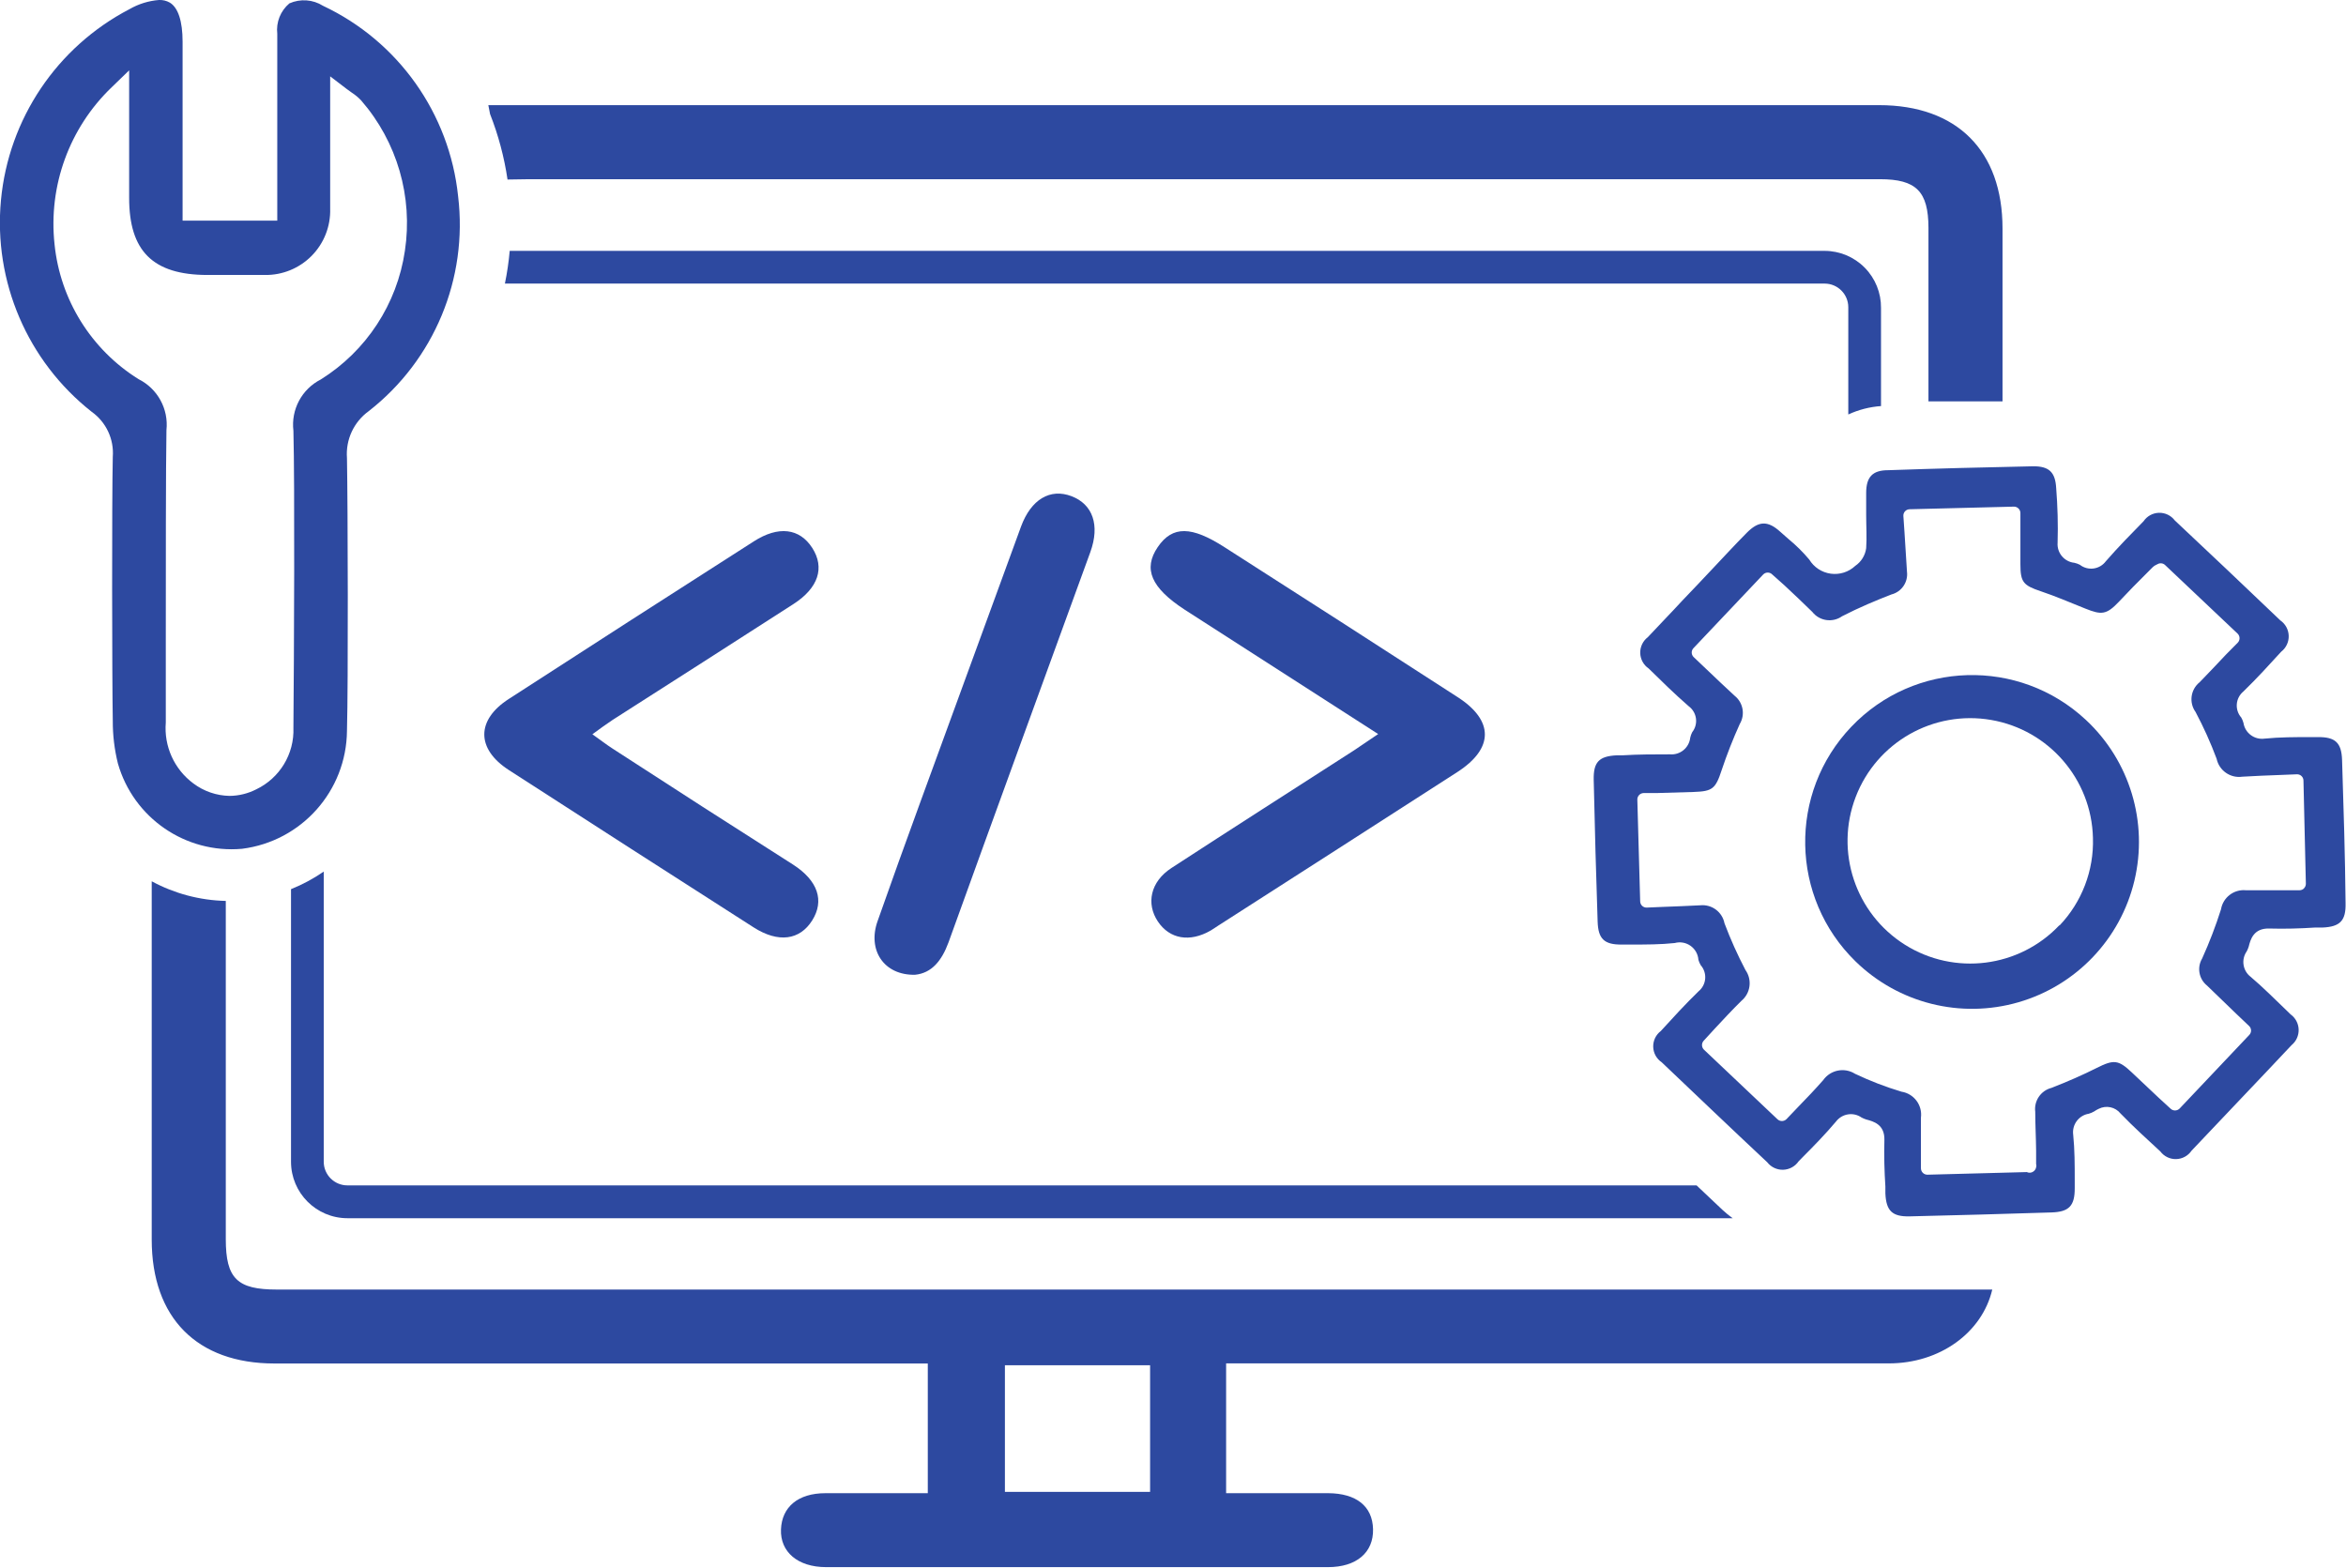
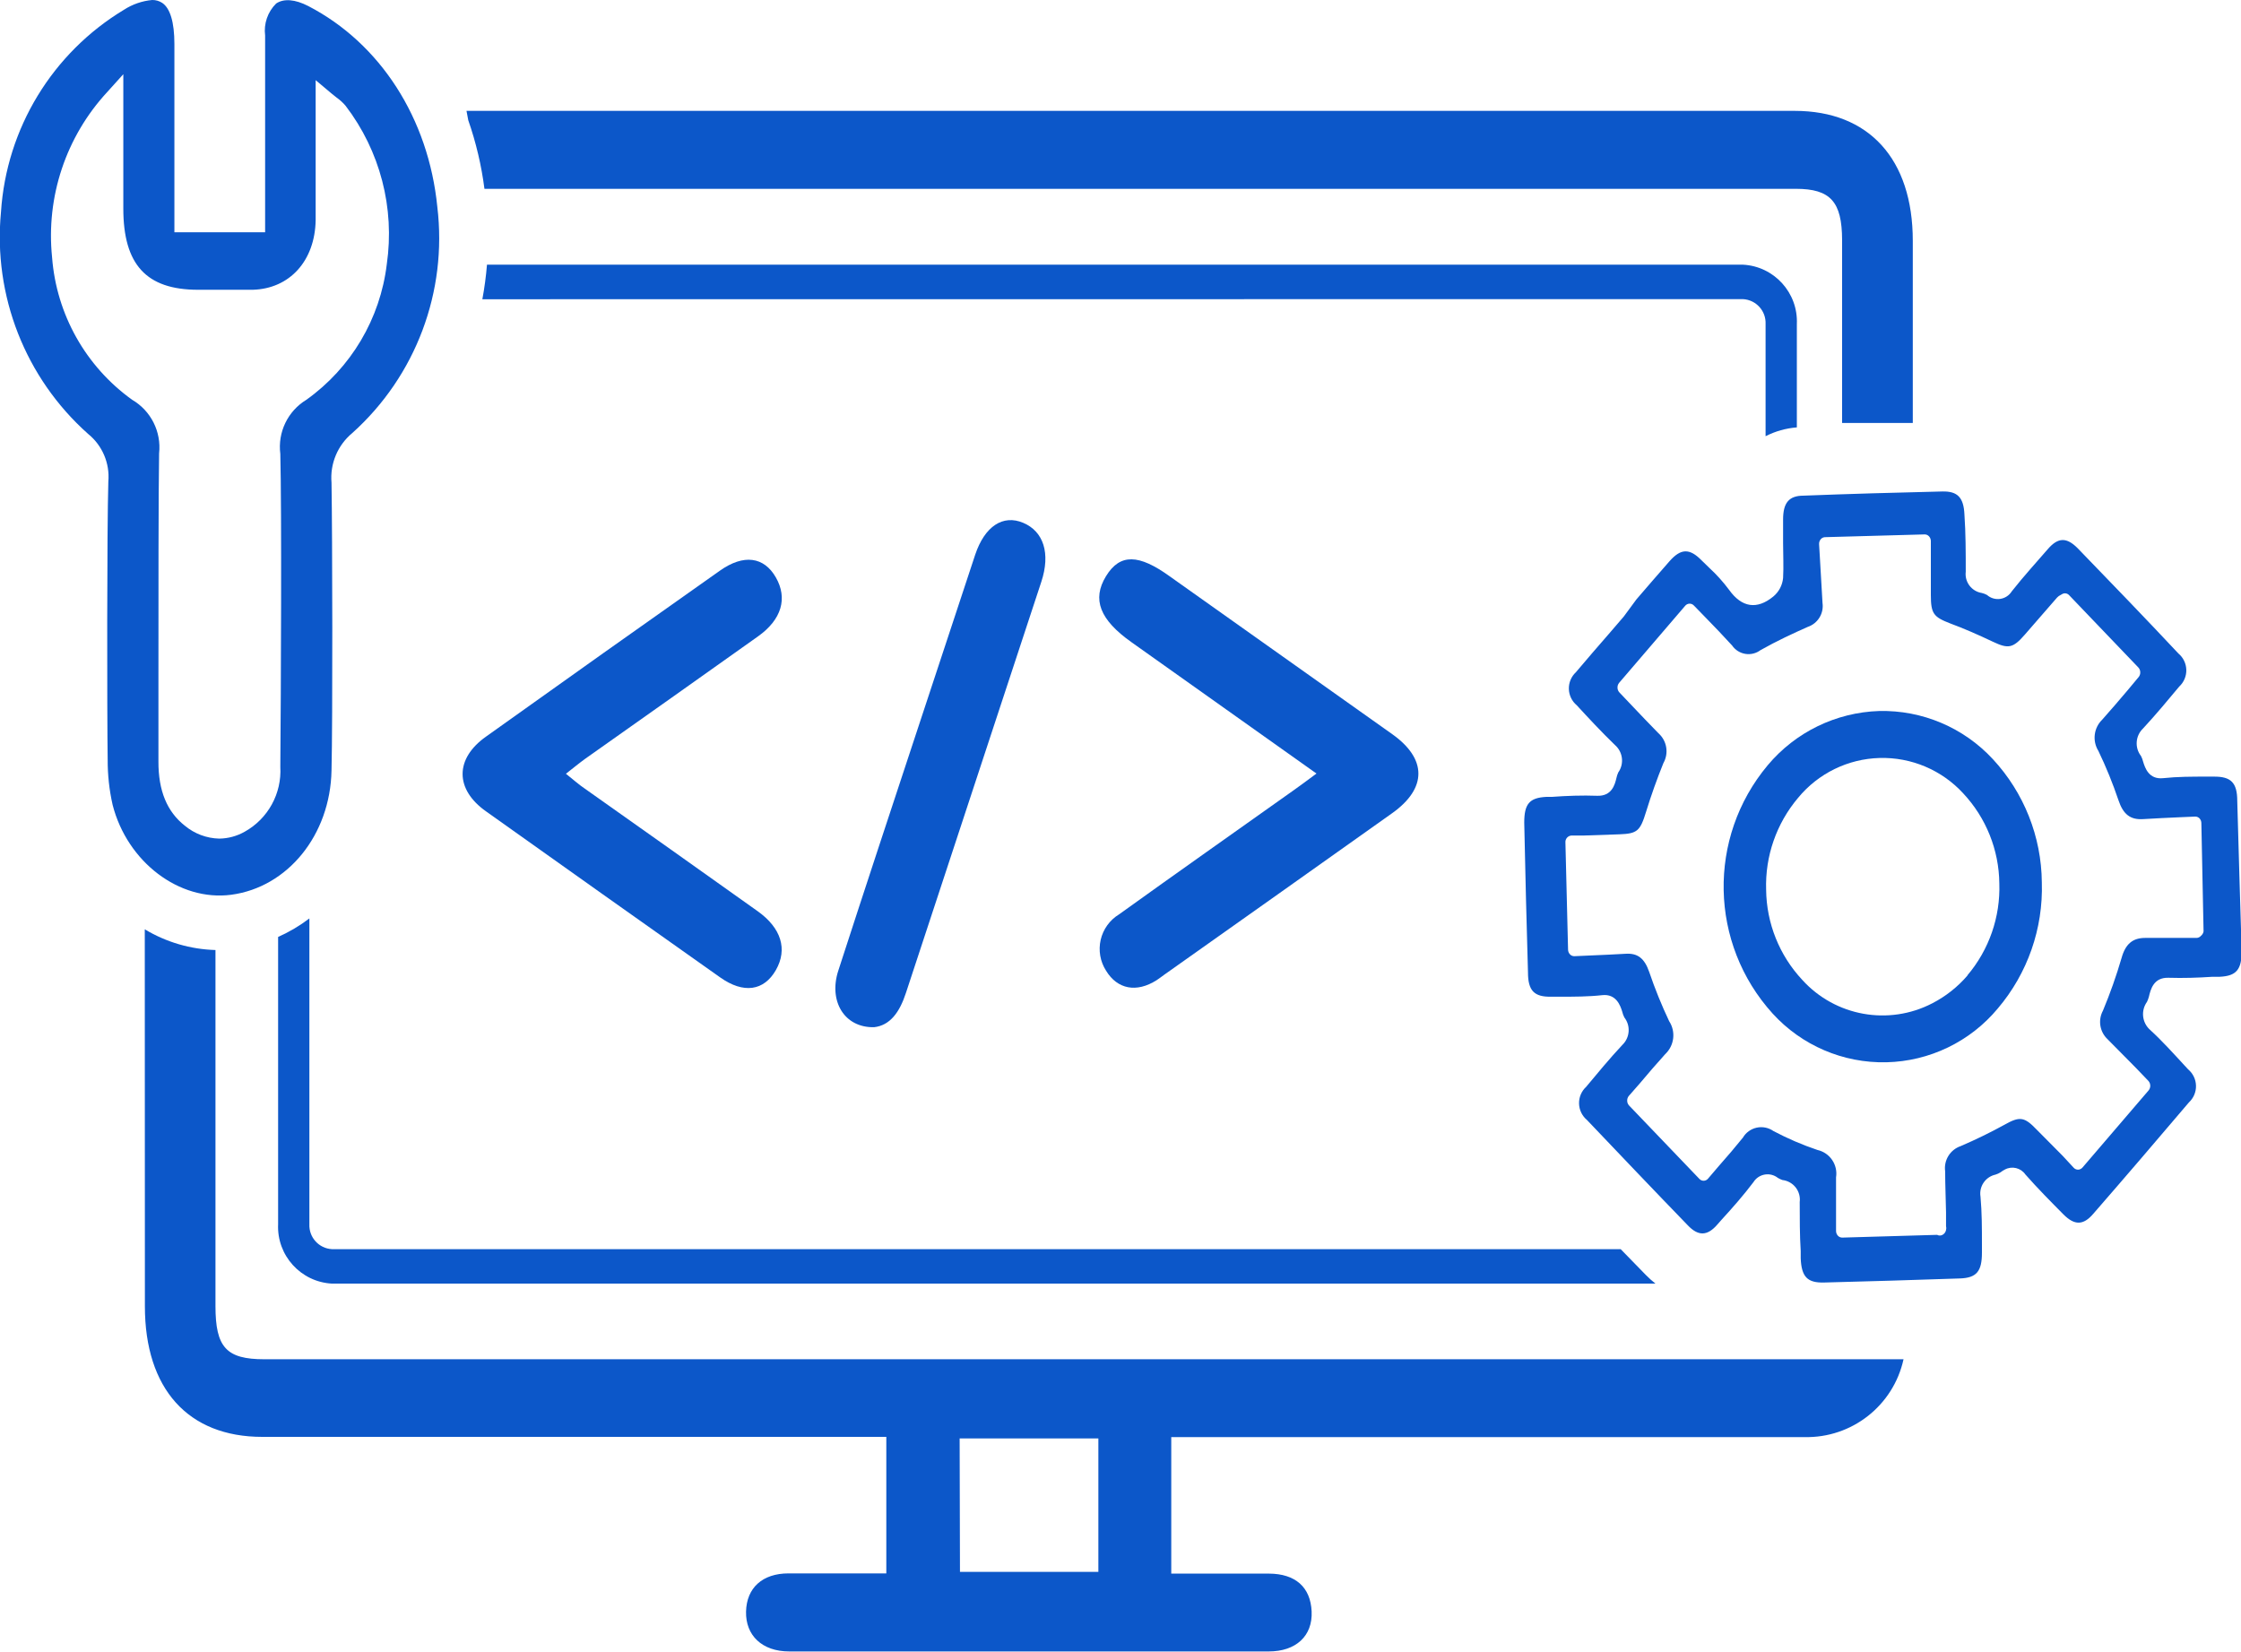
- <svg xmlns="http://www.w3.org/2000/svg" viewBox="0 0 215.08 143.69">
+ <svg xmlns="http://www.w3.org/2000/svg" viewBox="0 0 203.54 150">
  <defs>
-     <style>.cls-1{fill:#2d49a0;}</style>
+     <style>.cls-1{fill:#0c57c9;}</style>
  </defs>
  <g id="圖層_2" data-name="圖層 2">
    <g id="圖層_1-2" data-name="圖層 1">
-       <path class="cls-1" d="M54.31,67.32c.72.51,1.26.93,1.83,1.3Q64.42,74,72.71,79.27c2.28,1.47,2.89,3.31,1.75,5.12s-3.1,2.08-5.36.64Q57.86,77.84,46.65,70.6c-3-1.94-3-4.59,0-6.52q11.2-7.25,22.45-14.44c2.27-1.46,4.21-1.21,5.37.6s.56,3.66-1.71,5.13Q64.46,60.71,56.17,66C55.59,66.39,55,66.81,54.31,67.32Z" />
-       <path class="cls-1" d="M126.35,67.3,108.6,55.89c-3.06-2-3.82-3.73-2.46-5.73s3.13-1.91,6.11,0Q122.95,57,133.63,63.91c3.34,2.15,3.33,4.7,0,6.86q-10.95,7.05-21.92,14.08c-.24.15-.47.32-.71.46-1.92,1.11-3.77.79-4.85-.83s-.7-3.63,1.25-4.9c5.56-3.62,11.15-7.19,16.73-10.78C124.75,68.39,125.38,67.95,126.35,67.3Z" />
-       <path class="cls-1" d="M83.89,89.37c-2.87.06-4.38-2.28-3.43-4.93C83,77.21,85.68,70,88.31,62.77q2.64-7.26,5.3-14.5c.92-2.49,2.67-3.52,4.62-2.78s2.63,2.65,1.73,5.13c-4.34,11.93-8.7,23.85-13,35.78C86.34,88.08,85.42,89.22,83.89,89.37Z" />
-       <path class="cls-1" d="M13.91,113.65c0,7.17,4.15,11.36,11.26,11.36H85.06V136.9c-3.2,0-6.29,0-9.38,0-2.52,0-4,1.27-4.08,3.32s1.52,3.46,4.15,3.46h46c2.62,0,4.18-1.35,4.13-3.48s-1.56-3.28-4.1-3.3c-3.09,0-6.18,0-9.37,0V125h32.14c9.54,0,19.08,0,28.62,0,4.67,0,8.55-2.81,9.48-6.77H25.38c-3.63,0-4.68-1-4.68-4.63q0-15.49,0-31a15,15,0,0,1-6.79-1.8Q13.91,97.24,13.91,113.65Zm78.22,11.52h13.31v11.61H92.13Z" />
-       <path class="cls-1" d="M48.51,16.43H172.36c3.32,0,4.43,1.12,4.44,4.45q0,6.89,0,13.78V36.8h6.79V20.95c0-7.13-4.18-11.31-11.32-11.31H44.77l.16.82a27.25,27.25,0,0,1,1.6,6Z" />
-       <path class="cls-1" d="M155.54,108.68H31.85a2.17,2.17,0,0,1-2.17-2.17V79.91a15.36,15.36,0,0,1-3,1.61v25a5.18,5.18,0,0,0,5.17,5.17h127a9.29,9.29,0,0,1-.94-.77Z" />
-       <path class="cls-1" d="M167.28,26a2.17,2.17,0,0,1,2.17,2.17V38a8.6,8.6,0,0,1,3-.77v-9A5.18,5.18,0,0,0,167.28,23H46.73a26.78,26.78,0,0,1-.44,3Z" />
-       <path class="cls-1" d="M29.61.53A3.28,3.28,0,0,0,26.53.31,3.17,3.17,0,0,0,25.42,3.1c0,3.33,0,6.66,0,10v7.13H16.74V3.82c0-1.88-.41-3.12-1.17-3.58a1.83,1.83,0,0,0-1-.24,6.41,6.41,0,0,0-2.7.84A22.07,22.07,0,0,0,8.4,37.75a4.64,4.64,0,0,1,1.94,4.14c-.09,4.09-.07,20.17,0,24.2A15.9,15.9,0,0,0,10.81,70a10.84,10.84,0,0,0,11.38,7.82A11,11,0,0,0,31.81,67c.12-4.3.08-20.52,0-25a4.85,4.85,0,0,1,2-4.31A21.69,21.69,0,0,0,42,18,21.8,21.8,0,0,0,29.61.53ZM37.12,23a16.78,16.78,0,0,1-7.71,11.79,4.65,4.65,0,0,0-2.51,4.7c.13,4.85.06,20.66,0,27.24a6,6,0,0,1-3.41,5.64,5.47,5.47,0,0,1-2.45.6,5.7,5.7,0,0,1-3.31-1.14,6.3,6.3,0,0,1-2.53-5.59c0-1.53,0-4.2,0-7.31,0-6.78,0-16.07.06-19.49a4.67,4.67,0,0,0-2.56-4.68A16.55,16.55,0,0,1,5,22.39,17.35,17.35,0,0,1,10.24,8l1.6-1.55V18.15C11.84,23,14,25.2,19,25.21h1.39c1.28,0,2.6,0,3.88,0a5.9,5.9,0,0,0,6-6.07c0-1.16,0-2.33,0-3.49q0-.79,0-1.58V7l1.52,1.16.47.34a4.51,4.51,0,0,1,.86.72A17.11,17.11,0,0,1,37.12,23Z" />
-       <path class="cls-1" d="M214.72,69.69c-.05-1.6-.62-2.13-2.23-2.11h-.72c-1.37,0-2.79,0-4.16.14a1.72,1.72,0,0,1-1.93-1.44,2.1,2.1,0,0,0-.2-.49,1.67,1.67,0,0,1,.19-2.39c1.23-1.19,2.42-2.5,3.47-3.65a1.78,1.78,0,0,0-.08-2.87c-3.2-3.06-6.46-6.15-9.68-9.17a1.76,1.76,0,0,0-2.86.08c-1.09,1.11-2.32,2.36-3.46,3.67a1.68,1.68,0,0,1-2.38.32,2.13,2.13,0,0,0-.5-.18,1.72,1.72,0,0,1-1.54-1.85c.05-1.65,0-3.35-.13-5-.08-1.47-.66-2-2.09-2-4.48.09-9,.21-13.33.36-1.42,0-2,.63-2,2.08,0,.69,0,1.39,0,2.07,0,1,.07,2,0,3a2.33,2.33,0,0,1-1,1.62,2.74,2.74,0,0,1-4.22-.58,14.5,14.5,0,0,0-1.9-1.88l-.75-.66c-1.16-1.06-2-1-3.08.09s-2.1,2.2-3.15,3.31l-1.34,1.42-1.43,1.5c-1,1.09-2.11,2.22-3.15,3.34a1.77,1.77,0,0,0,.08,2.87c1.11,1.09,2.37,2.33,3.67,3.46a1.67,1.67,0,0,1,.32,2.38,2.11,2.11,0,0,0-.18.5,1.72,1.72,0,0,1-1.85,1.53c-1.44,0-2.92,0-4.36.09l-.53,0c-1.63.08-2.14.62-2.11,2.24.1,4.5.22,8.88.36,13,.05,1.6.61,2.13,2.23,2.11h.84c1.33,0,2.71,0,4-.14A1.72,1.72,0,0,1,155.71,88a2.09,2.09,0,0,0,.21.49,1.67,1.67,0,0,1-.19,2.39c-1.23,1.19-2.42,2.5-3.47,3.65a1.76,1.76,0,0,0,.08,2.86c3.16,3,6.41,6.11,9.68,9.17a1.78,1.78,0,0,0,2.87-.08l.39-.4c1-1,2.1-2.13,3.05-3.26a1.71,1.71,0,0,1,2.34-.36,2.61,2.61,0,0,0,.43.18c.64.17,1.7.44,1.66,1.88s0,2.86.09,4.26l0,.63c.07,1.61.63,2.15,2.24,2.11,4.26-.1,8.65-.22,13-.36,1.6-.05,2.13-.61,2.12-2.23v-.75c0-1.36,0-2.77-.14-4.14a1.72,1.72,0,0,1,1.43-1.93,2.14,2.14,0,0,0,.49-.21,2.74,2.74,0,0,1,.42-.24,1.62,1.62,0,0,1,2,.43c1.18,1.22,2.44,2.36,3.65,3.48a1.76,1.76,0,0,0,2.86-.07c3-3.18,6.13-6.44,9.17-9.68A1.78,1.78,0,0,0,210,93l-.39-.38c-1.05-1-2.14-2.11-3.27-3.06a1.71,1.71,0,0,1-.36-2.34,2.58,2.58,0,0,0,.18-.43c.16-.64.44-1.7,1.88-1.66s2.82,0,4.2-.09l.69,0c1.61-.07,2.15-.63,2.11-2.24C215,78.48,214.86,74.09,214.72,69.69Zm-3.48,11.75a.58.58,0,0,1-.41.18l-1.43,0c-1.14,0-2.33,0-3.51,0a2.11,2.11,0,0,0-2.27,1.75,41.07,41.07,0,0,1-1.73,4.51,1.92,1.92,0,0,0,.45,2.48L205,92.93l1.2,1.14a.58.58,0,0,1,0,.83l-6.38,6.74a.59.59,0,0,1-.83,0l-1.09-1-2.46-2.32c-1.22-1.15-1.64-1.2-3.21-.41-1.29.65-2.64,1.24-4.15,1.83a2,2,0,0,0-1.49,2.19c0,1.19.07,2.4.08,3.57,0,.4,0,.8,0,1.2a.59.59,0,0,1,0,.33.61.61,0,0,1-.34.43.58.58,0,0,1-.51,0l-9.11.24a.59.59,0,0,1-.6-.59v-1.25c0-1.07,0-2.23,0-3.39a2.13,2.13,0,0,0-1.78-2.38,30.07,30.07,0,0,1-4.26-1.64,2.16,2.16,0,0,0-2.92.58c-.74.84-1.49,1.63-2.3,2.46l-1.07,1.12a.59.59,0,0,1-.83,0l-6.74-6.38a.59.59,0,0,1,0-.83l1-1.09c.78-.84,1.59-1.71,2.43-2.54a2.1,2.1,0,0,0,.38-2.84,38.35,38.35,0,0,1-1.92-4.28A2.05,2.05,0,0,0,155.89,83c-1.19.06-2.37.11-3.51.15l-1.4.06a.58.58,0,0,1-.61-.57l-.26-9.33a.59.59,0,0,1,.57-.6l1.19,0,3.41-.1c1.71-.06,2-.28,2.56-2a44.5,44.5,0,0,1,1.66-4.23,2,2,0,0,0-.47-2.59c-.86-.79-1.69-1.58-2.57-2.42l-1.19-1.13a.58.58,0,0,1,0-.83l6.38-6.74a.58.58,0,0,1,.83,0l1.12,1c.84.79,1.71,1.6,2.55,2.43a2,2,0,0,0,2.73.4c1.55-.8,3.16-1.47,4.53-2a1.91,1.91,0,0,0,1.42-2.09c-.07-1.22-.15-2.45-.23-3.64l-.1-1.46a.58.58,0,0,1,.57-.62l9.56-.24a.59.59,0,0,1,.6.58c0,.44,0,.9,0,1.36,0,1.09,0,2.21,0,3.34,0,1.64.26,1.94,1.87,2.48,1.29.43,2.62,1,4.09,1.59s1.93.57,3.06-.62l1.27-1.33L197.36,52a1.08,1.08,0,0,1,.33-.22l.12-.06a.58.58,0,0,1,.69.09l6.65,6.29a.59.59,0,0,1,0,.83L204.09,60c-.79.84-1.61,1.71-2.43,2.55a2,2,0,0,0-.37,2.73,36,36,0,0,1,1.93,4.29,2.1,2.1,0,0,0,2.35,1.64c1.18-.07,2.37-.12,3.52-.16l1.48-.06a.58.58,0,0,1,.61.57L211.4,81A.58.58,0,0,1,211.23,81.44Z" />
-       <path class="cls-1" d="M191.23,66a15.3,15.3,0,0,0-21.12,22.14A15.3,15.3,0,1,0,191.23,66Zm-2.42,18.82a11.25,11.25,0,1,1,3.07-8A11.14,11.14,0,0,1,188.81,84.86Z" />
+       <path class="cls-1" d="M51.4,70.28c.68.54,1.19,1,1.73,1.36Q61,77.2,68.81,82.76c2.15,1.53,2.74,3.46,1.66,5.35s-2.93,2.18-5.07.66Q54.76,81.25,44.15,73.7c-2.84-2-2.85-4.79,0-6.8q10.6-7.57,21.24-15.07c2.15-1.52,4-1.27,5.08.62s.53,3.82-1.62,5.35Q61,63.38,53.15,68.92C52.61,69.31,52.09,69.74,51.4,70.28Z" />
+       <path class="cls-1" d="M119.57,70.26,102.78,58.34c-2.9-2.05-3.61-3.9-2.33-6s3-2,5.78,0q10.12,7.17,20.23,14.35c3.16,2.25,3.15,4.91,0,7.16q-10.36,7.36-20.74,14.7c-.22.16-.44.33-.67.48-1.82,1.16-3.56.83-4.59-.86a3.67,3.67,0,0,1,1.18-5.12c5.26-3.78,10.56-7.51,15.84-11.26C118.06,71.39,118.66,70.93,119.57,70.26Z" />
+       <path class="cls-1" d="M79.39,93.3c-2.71.06-4.15-2.38-3.25-5.14,2.45-7.56,4.94-15.09,7.43-22.63q2.5-7.58,5-15.14c.87-2.6,2.53-3.68,4.37-2.9s2.49,2.77,1.64,5.35Q88.44,71.51,82.28,90.19C81.71,91.94,80.84,93.14,79.39,93.3Z" />
+       <path class="cls-1" d="M13.16,118.65c0,7.49,3.92,11.86,10.66,11.86H80.5v12.4c-3,0-6,0-8.88,0-2.38,0-3.81,1.32-3.86,3.47S69.2,150,71.69,150h43.54c2.48,0,4-1.41,3.9-3.63s-1.48-3.43-3.88-3.44c-2.92,0-5.85,0-8.87,0v-12.4h30.42c9,0,18.06,0,27.09,0a9,9,0,0,0,9-7.07H24c-3.44,0-4.43-1.08-4.43-4.83q0-16.17,0-32.34a13.2,13.2,0,0,1-6.42-1.88Q13.16,101.51,13.16,118.65Zm74,12h12.6v12.12H87.19Z" />
+       <path class="cls-1" d="M45.9,17.15H163.11c3.14,0,4.19,1.17,4.2,4.65q0,7.19,0,14.39v2.23h6.42V21.87c0-7.44-4-11.8-10.72-11.8H42.37l.16.85A30.8,30.8,0,0,1,44,17.15Z" />
+       <path class="cls-1" d="M147.2,113.46H30.15a2.17,2.17,0,0,1-2.05-2.26V83.42a14.15,14.15,0,0,1-2.84,1.68v26.09a5.17,5.17,0,0,0,4.9,5.4h120.2a9,9,0,0,1-.89-.8Z" />
+       <path class="cls-1" d="M158.31,27.17a2.17,2.17,0,0,1,2.05,2.26V39.62a7.54,7.54,0,0,1,2.84-.8V29.44a5.17,5.17,0,0,0-4.9-5.4H44.23a30.66,30.66,0,0,1-.42,3.14Z" />
+       <path class="cls-1" d="M28,.55c-1.2-.62-2.23-.7-2.92-.23a3.47,3.47,0,0,0-1,2.91c0,3.47,0,6.95,0,10.42V21.1H15.84V4c0-2-.39-3.26-1.11-3.74A1.61,1.61,0,0,0,13.82,0a5.67,5.67,0,0,0-2.55.88A23.2,23.2,0,0,0,.09,19.25,23.93,23.93,0,0,0,8,39.41a5,5,0,0,1,1.84,4.32C9.71,48,9.72,64.79,9.78,69a18.23,18.23,0,0,0,.45,4.11c1.33,5.19,6.06,8.78,10.77,8.16,5.13-.68,9-5.43,9.11-11.29.11-4.48.08-21.42,0-26.14A5.27,5.27,0,0,1,32,39.33a23.79,23.79,0,0,0,7.72-20.54C38.92,10.75,34.54,3.94,28,.55ZM35.13,24a17.72,17.72,0,0,1-7.3,12.31,5,5,0,0,0-2.37,4.91c.13,5.07.06,21.57,0,28.43a6.32,6.32,0,0,1-3.23,5.89,4.79,4.79,0,0,1-2.32.63A5.07,5.07,0,0,1,16.79,75c-1.62-1.27-2.41-3.18-2.4-5.84,0-1.6,0-4.39,0-7.63,0-7.08,0-16.77.06-20.35A5,5,0,0,0,12,36.31,17.56,17.56,0,0,1,4.73,23.37a19.21,19.21,0,0,1,5-15L11.2,6.74v12.2c0,5.09,2.09,7.37,6.76,7.38h1.31c1.21,0,2.46,0,3.68,0,3.36-.09,5.66-2.63,5.72-6.33,0-1.22,0-2.43,0-3.65q0-.82,0-1.64V7.28L30.12,8.5l.45.36a4.4,4.4,0,0,1,.82.75A19.16,19.16,0,0,1,35.13,24Z" />
+       <path class="cls-1" d="M203.2,72.75c0-1.67-.58-2.22-2.11-2.21h-.68c-1.3,0-2.64,0-3.94.14s-1.65-.94-1.82-1.5a2.32,2.32,0,0,0-.19-.51,1.87,1.87,0,0,1,.18-2.5c1.16-1.25,2.29-2.61,3.29-3.81a2,2,0,0,0-.07-3c-3-3.2-6.11-6.42-9.16-9.57-1-1-1.77-1-2.71.09s-2.2,2.47-3.27,3.83a1.49,1.49,0,0,1-2.25.33,1.9,1.9,0,0,0-.47-.18,1.74,1.74,0,0,1-1.46-1.93c0-1.73,0-3.5-.12-5.21-.07-1.54-.63-2.11-2-2.08-4.24.1-8.48.22-12.61.38-1.34,0-1.86.66-1.86,2.17,0,.72,0,1.45,0,2.16,0,1,.06,2.1,0,3.15a2.49,2.49,0,0,1-.9,1.69c-1.47,1.2-2.85,1-4-.61a14.5,14.5,0,0,0-1.8-2l-.71-.69c-1.09-1.11-1.88-1.08-2.91.09s-2,2.3-3,3.46L147.48,56l-1.35,1.57c-1,1.14-2,2.31-3,3.49a2,2,0,0,0,.08,3c1.05,1.14,2.25,2.43,3.47,3.61a1.87,1.87,0,0,1,.3,2.49,2.35,2.35,0,0,0-.17.52c-.14.58-.41,1.65-1.75,1.6s-2.77,0-4.12.1l-.5,0c-1.54.08-2,.65-2,2.34.1,4.69.21,9.27.34,13.61,0,1.67.58,2.23,2.11,2.2h.8c1.26,0,2.56,0,3.83-.14s1.65.94,1.82,1.5a2.31,2.31,0,0,0,.19.52,1.87,1.87,0,0,1-.18,2.5c-1.16,1.24-2.29,2.61-3.29,3.81a2,2,0,0,0,.07,3c3,3.15,6.07,6.38,9.16,9.57.95,1,1.78,1,2.71-.09l.37-.42c1-1.09,2-2.23,2.89-3.41a1.51,1.51,0,0,1,2.22-.38,2.35,2.35,0,0,0,.41.19,1.79,1.79,0,0,1,1.57,2c0,1.47,0,3,.09,4.45l0,.66c.07,1.68.6,2.24,2.12,2.2,4-.1,8.18-.23,12.34-.37,1.51-.05,2-.64,2-2.33v-.78c0-1.42,0-2.89-.13-4.32a1.76,1.76,0,0,1,1.36-2,1.93,1.93,0,0,0,.46-.21,2.54,2.54,0,0,1,.39-.25,1.44,1.44,0,0,1,1.87.45c1.12,1.27,2.31,2.47,3.46,3.63,1,1,1.8,1,2.71-.07,2.89-3.32,5.8-6.72,8.68-10.11a2,2,0,0,0-.07-3l-.37-.4c-1-1.08-2-2.2-3.1-3.2A1.91,1.91,0,0,1,195,91a2.86,2.86,0,0,0,.17-.45c.16-.67.42-1.78,1.78-1.74s2.66,0,4-.09l.65,0c1.53-.07,2-.66,2-2.33C203.45,81.92,203.34,77.34,203.2,72.75ZM199.9,85a.53.53,0,0,1-.39.19l-1.35,0c-1.08,0-2.2,0-3.32,0s-1.79.53-2.15,1.83A45.68,45.68,0,0,1,191,91.8a2.15,2.15,0,0,0,.42,2.59L194,97l1.14,1.19a.66.66,0,0,1,0,.86l-6,7a.56.56,0,0,1-.17.13.51.51,0,0,1-.22.06.53.53,0,0,1-.4-.17l-1-1.08L185,102.62c-1.15-1.2-1.55-1.25-3-.43-1.22.67-2.5,1.3-3.92,1.91a2.11,2.11,0,0,0-1.41,2.29c0,1.25.06,2.51.08,3.73,0,.42,0,.83,0,1.25a.67.67,0,0,1,0,.35.63.63,0,0,1-.32.44.51.51,0,0,1-.49,0l-8.62.25a.53.53,0,0,1-.4-.18.64.64,0,0,1-.16-.44v-1.31c0-1.11,0-2.33,0-3.54a2.2,2.2,0,0,0-1.69-2.49,26.89,26.89,0,0,1-4-1.72,1.93,1.93,0,0,0-2.77.6c-.7.87-1.41,1.7-2.18,2.57l-1,1.17a.52.52,0,0,1-.78,0l-6.38-6.66a.64.64,0,0,1-.17-.43.65.65,0,0,1,.15-.44l1-1.14c.74-.88,1.51-1.78,2.3-2.65a2.35,2.35,0,0,0,.36-3,42.2,42.2,0,0,1-1.81-4.47c-.43-1.24-1.05-1.72-2.14-1.65s-2.24.11-3.32.16l-1.33.06a.53.53,0,0,1-.4-.16.64.64,0,0,1-.18-.43l-.24-9.74a.59.59,0,0,1,.54-.63l1.13,0,3.23-.11c1.62-.06,1.89-.29,2.43-2.06.46-1.5,1-3,1.57-4.41a2.19,2.19,0,0,0-.45-2.71c-.81-.83-1.6-1.65-2.43-2.53l-1.12-1.18a.64.64,0,0,1-.17-.43.65.65,0,0,1,.15-.44l6-7a.53.53,0,0,1,.39-.19.53.53,0,0,1,.4.17l1.06,1.09c.8.82,1.62,1.67,2.41,2.54a1.81,1.81,0,0,0,2.58.42c1.47-.83,3-1.54,4.29-2.11a2,2,0,0,0,1.34-2.18c-.07-1.28-.14-2.55-.22-3.8l-.09-1.52a.65.65,0,0,1,.14-.45.53.53,0,0,1,.39-.2l9.05-.25a.53.53,0,0,1,.4.17.64.64,0,0,1,.17.43c0,.46,0,.93,0,1.42,0,1.13,0,2.31,0,3.48,0,1.71.25,2,1.77,2.59,1.22.45,2.48,1,3.87,1.66s1.82.59,2.89-.64l1.2-1.38,1.74-2a1,1,0,0,1,.32-.23l.12-.07a.51.51,0,0,1,.65.09l6.29,6.57a.64.64,0,0,1,.17.43.65.65,0,0,1-.15.44l-1,1.2c-.75.88-1.52,1.79-2.3,2.66a2.28,2.28,0,0,0-.35,2.85,39.66,39.66,0,0,1,1.82,4.47c.43,1.29,1.08,1.79,2.23,1.72s2.24-.12,3.33-.17l1.4-.06a.53.53,0,0,1,.4.16.64.64,0,0,1,.17.43l.2,9.84A.65.65,0,0,1,199.9,85Z" />
+       <path class="cls-1" d="M181,68.95a13.64,13.64,0,0,0-10.33-4.37,13.78,13.78,0,0,0-10.12,4.93A17.17,17.17,0,0,0,161,92.06a13.56,13.56,0,0,0,20.45-.46,16.86,16.86,0,0,0,4-11.45A16.66,16.66,0,0,0,181,68.95Zm-2.29,19.64a10.63,10.63,0,0,1-3.21,2.54A9.83,9.83,0,0,1,163.69,89a12.18,12.18,0,0,1-3.28-8.18,12.31,12.31,0,0,1,2.9-8.35,9.94,9.94,0,0,1,15-.41,12.16,12.16,0,0,1,3.28,8.18A12.29,12.29,0,0,1,178.69,88.59Z" />
    </g>
  </g>
</svg>
